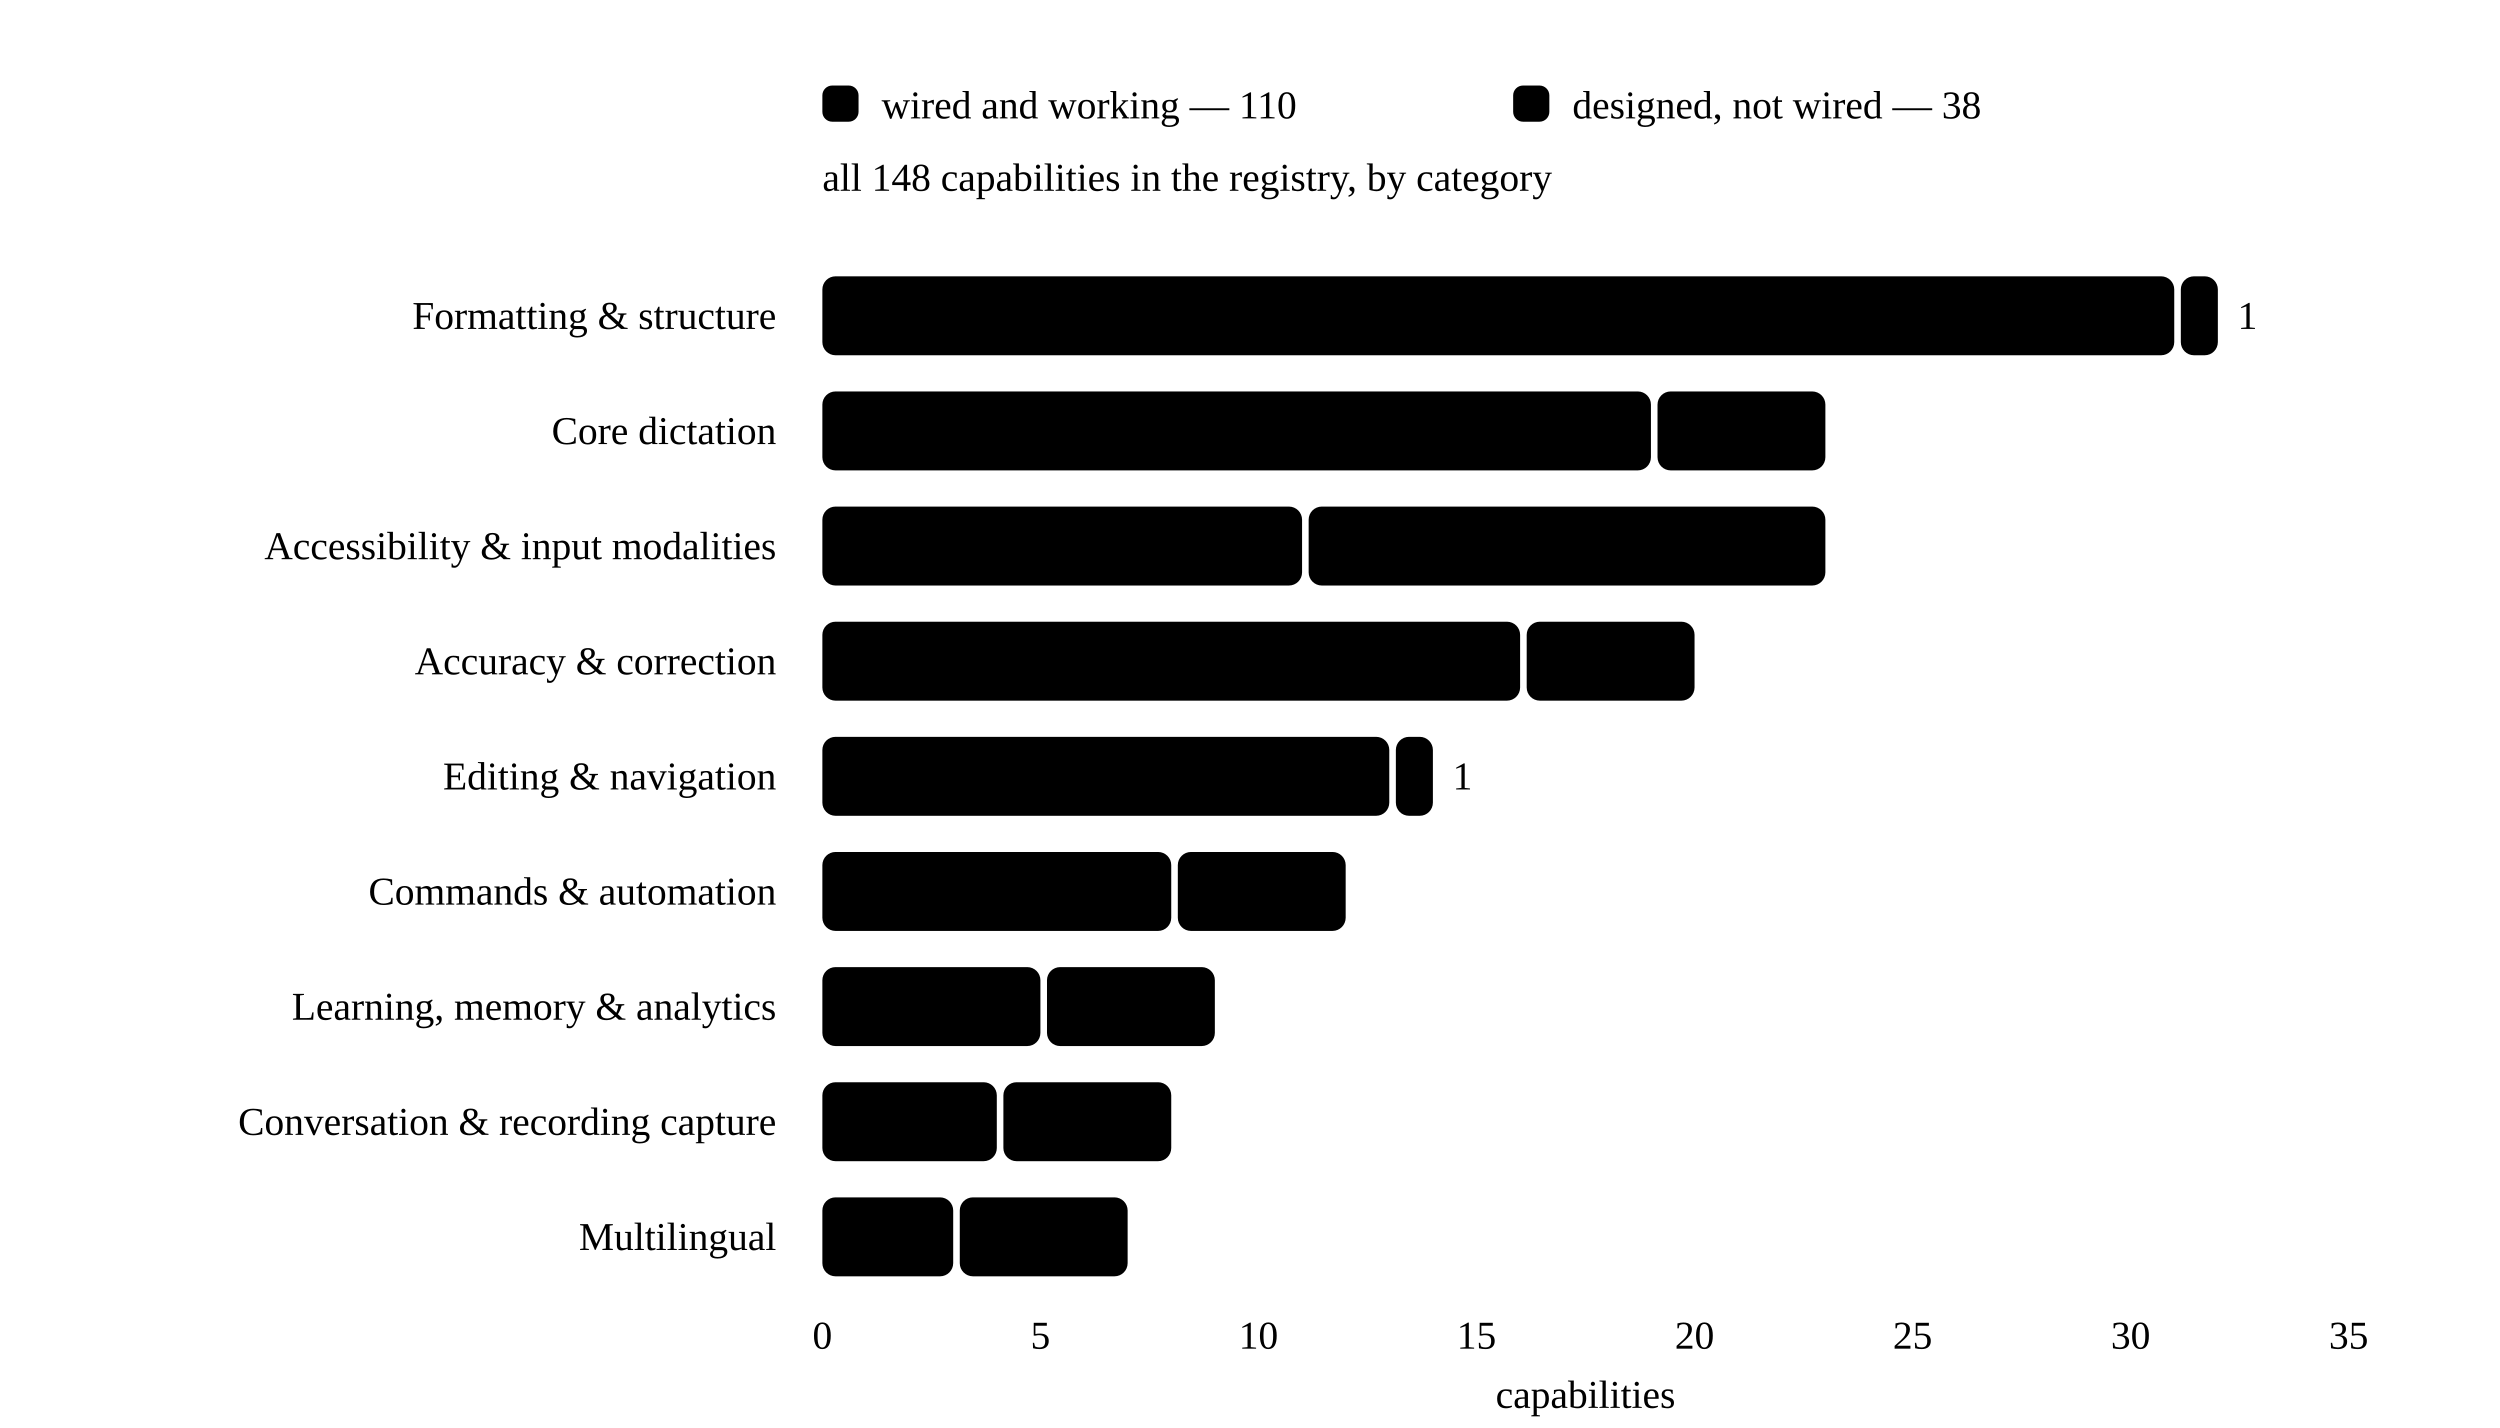
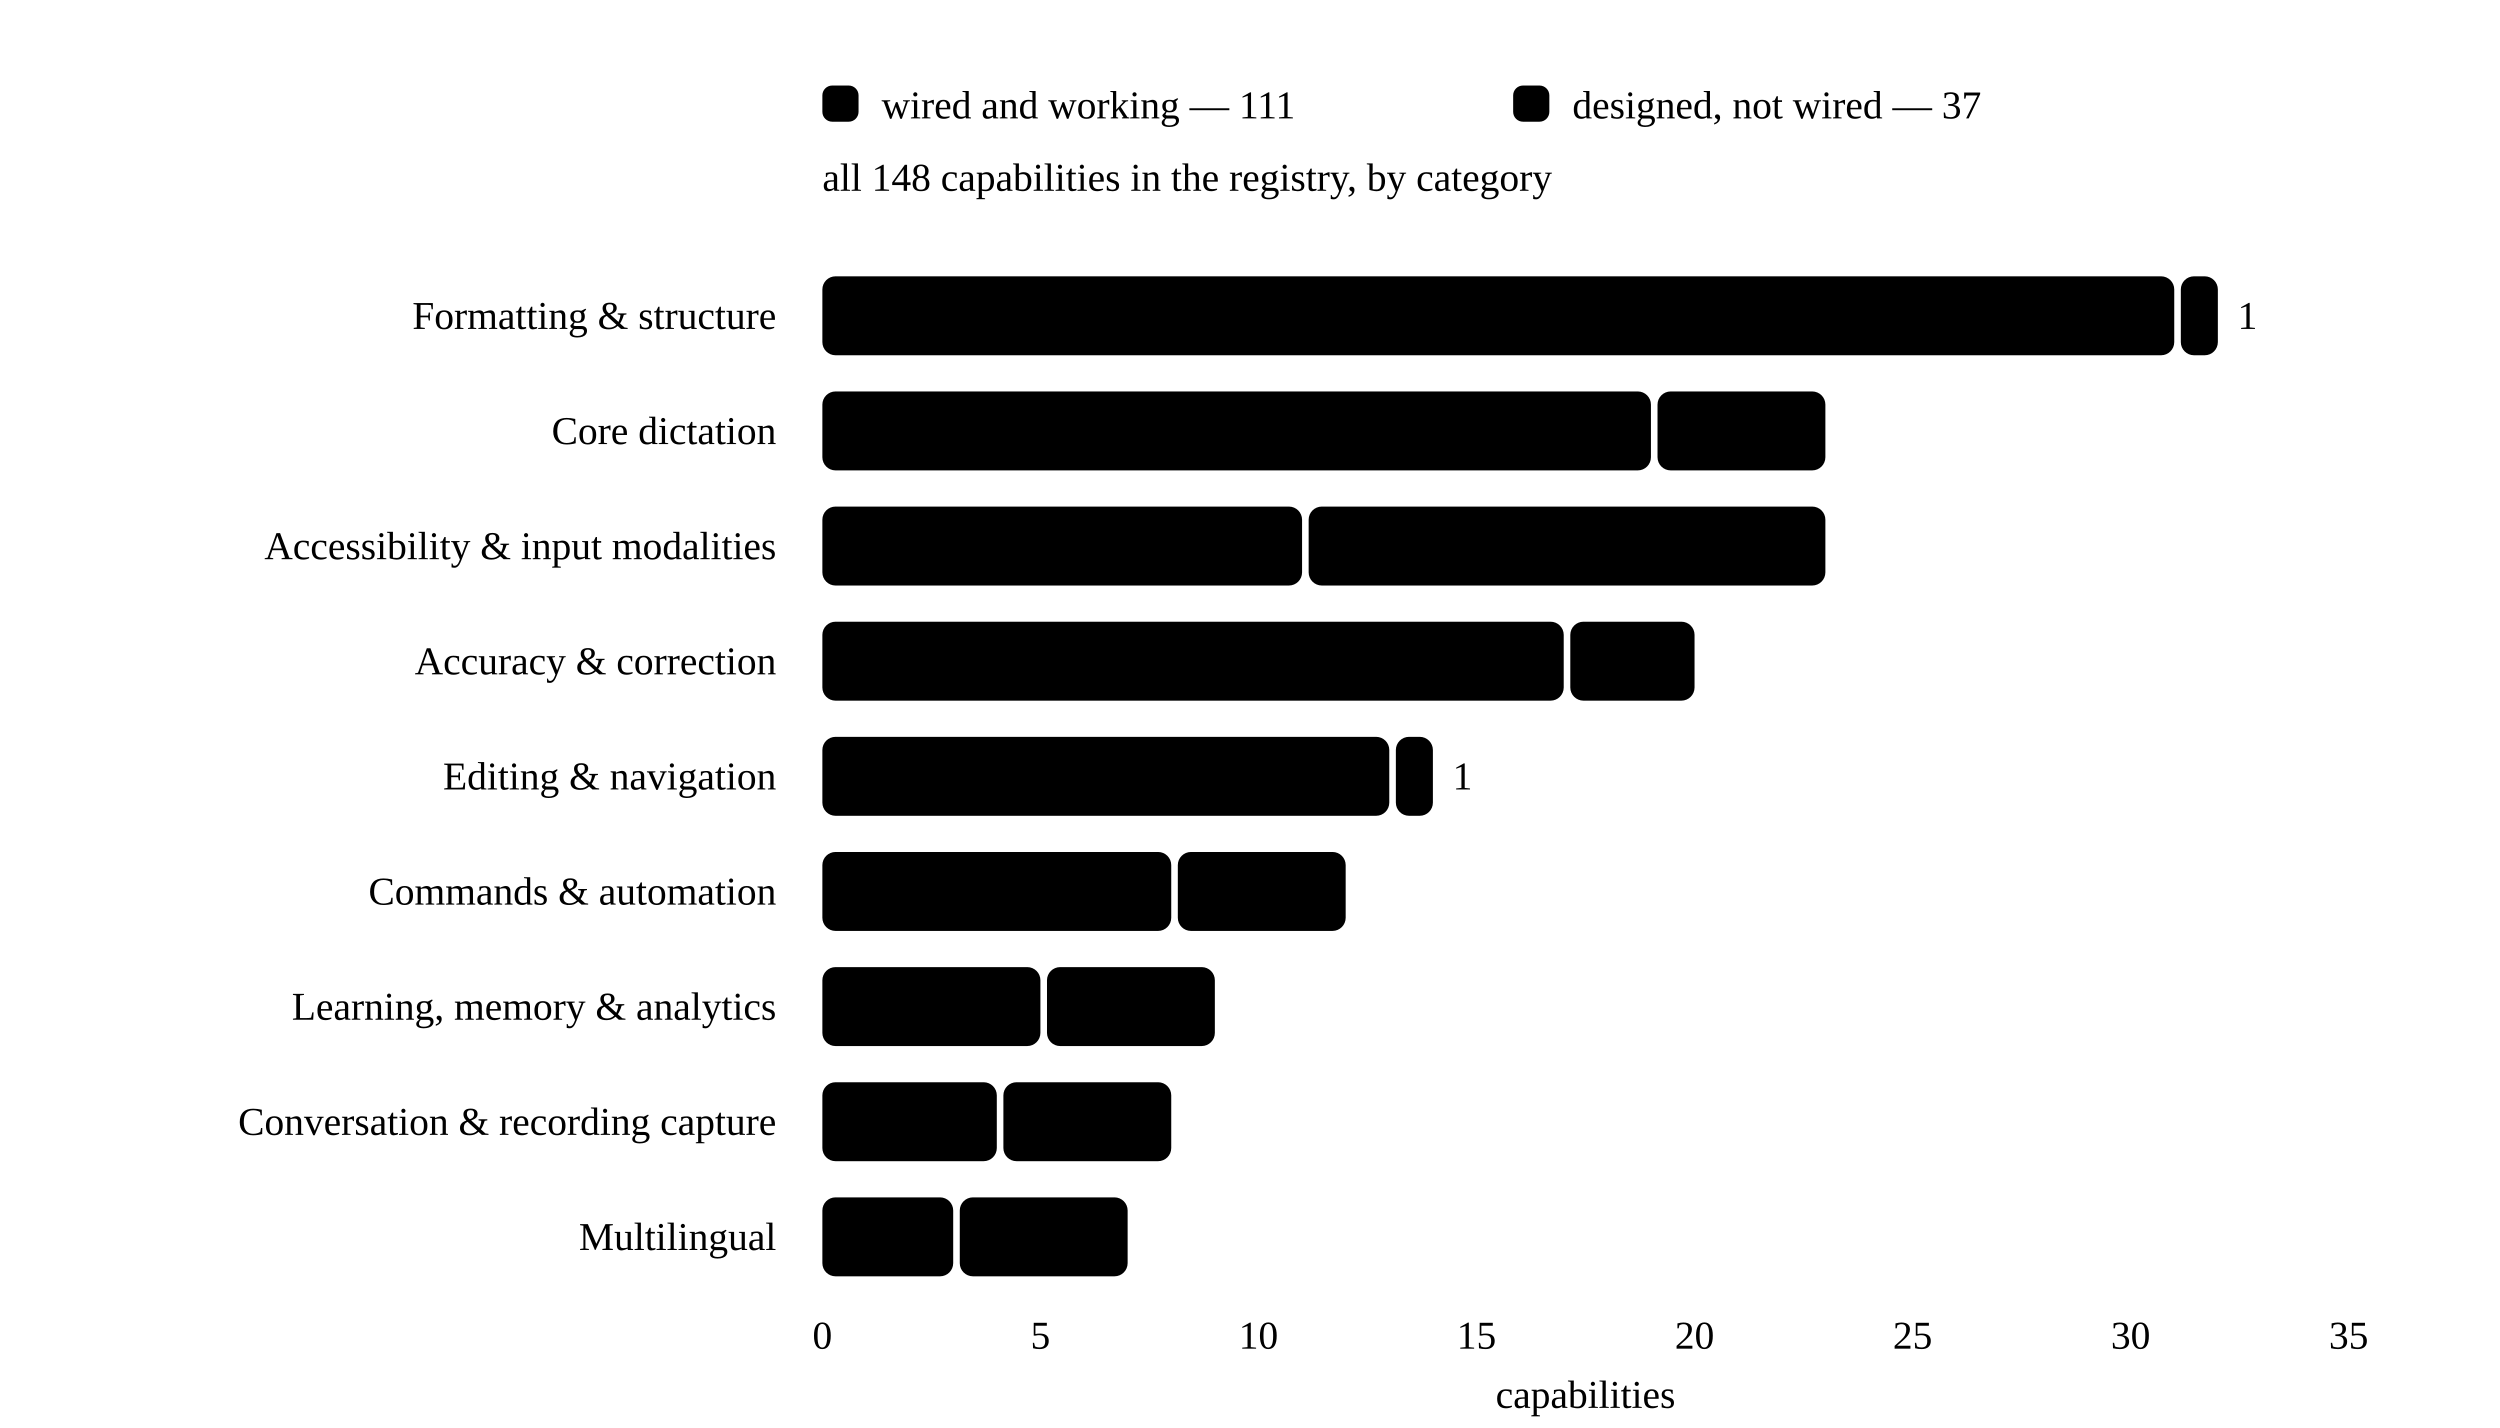
<svg xmlns="http://www.w3.org/2000/svg" class="yz-fig yz-fig--capabilities" viewBox="0 0 760 434" role="img" aria-labelledby="capabilities-t capabilities-d">
  <rect class="yz-swatch yz-bar--ship" x="250" y="26" width="11" height="11" rx="3" />
-   <text class="yz-l" x="268" y="36">wired and working — 110</text>
+   <text class="yz-l" x="268" y="36">wired and working — 111</text>
  <rect class="yz-swatch yz-bar--plan" x="460" y="26" width="11" height="11" rx="3" />
-   <text class="yz-l" x="478" y="36">designed, not wired — 38</text>
+   <text class="yz-l" x="478" y="36">designed, not wired — 37</text>
  <text class="yz-s" x="250" y="58">all 148 capabilities in the registry, by category</text>
  <path class="yz-grid" d="M 250 78 L 250 392" />
  <text class="yz-m" x="250" y="410" text-anchor="middle">0</text>
  <path class="yz-grid" d="M 316.286 78 L 316.286 392" />
  <text class="yz-m" x="316.286" y="410" text-anchor="middle">5</text>
  <path class="yz-grid" d="M 382.571 78 L 382.571 392" />
  <text class="yz-m" x="382.571" y="410" text-anchor="middle">10</text>
  <path class="yz-grid" d="M 448.857 78 L 448.857 392" />
  <text class="yz-m" x="448.857" y="410" text-anchor="middle">15</text>
  <path class="yz-grid" d="M 515.143 78 L 515.143 392" />
  <text class="yz-m" x="515.143" y="410" text-anchor="middle">20</text>
  <path class="yz-grid" d="M 581.429 78 L 581.429 392" />
  <text class="yz-m" x="581.429" y="410" text-anchor="middle">25</text>
  <path class="yz-grid" d="M 647.714 78 L 647.714 392" />
  <text class="yz-m" x="647.714" y="410" text-anchor="middle">30</text>
  <path class="yz-grid" d="M 714 78 L 714 392" />
  <text class="yz-m" x="714" y="410" text-anchor="middle">35</text>
  <text class="yz-m" x="482" y="428" text-anchor="middle">capabilities</text>
  <text class="yz-l" x="236" y="100" text-anchor="end">Formatting &amp; structure</text>
  <g class="yz-node">
    <rect class="yz-bar yz-bar--ship" x="250" y="84" width="410.971" height="24" rx="4" style="--yz-delay:0s" />
  </g>
  <g class="yz-node">
    <rect class="yz-bar yz-bar--plan" x="662.971" y="84" width="11.257" height="24" rx="4" style="--yz-delay:0s" />
  </g>
  <text class="yz-v yz-on-ship" x="652.971" y="100" text-anchor="end">31</text>
  <text class="yz-v" x="680.229" y="100">1</text>
  <text class="yz-l" x="236" y="135" text-anchor="end">Core dictation</text>
  <g class="yz-node">
    <rect class="yz-bar yz-bar--ship" x="250" y="119" width="251.886" height="24" rx="4" style="--yz-delay:0.06s" />
  </g>
  <g class="yz-node">
    <rect class="yz-bar yz-bar--plan" x="503.886" y="119" width="51.029" height="24" rx="4" style="--yz-delay:0.06s" />
  </g>
  <text class="yz-v yz-on-ship" x="493.886" y="135" text-anchor="end">19</text>
  <text class="yz-v yz-on-plan" x="546.914" y="135" text-anchor="end">4</text>
  <text class="yz-l" x="236" y="170" text-anchor="end">Accessibility &amp; input modalities</text>
  <g class="yz-node">
    <rect class="yz-bar yz-bar--ship" x="250" y="154" width="145.829" height="24" rx="4" style="--yz-delay:0.12s" />
  </g>
  <g class="yz-node">
    <rect class="yz-bar yz-bar--plan" x="397.829" y="154" width="157.086" height="24" rx="4" style="--yz-delay:0.12s" />
  </g>
  <text class="yz-v yz-on-ship" x="387.829" y="170" text-anchor="end">11</text>
  <text class="yz-v yz-on-plan" x="546.914" y="170" text-anchor="end">12</text>
  <text class="yz-l" x="236" y="205" text-anchor="end">Accuracy &amp; correction</text>
  <g class="yz-node">
-     <rect class="yz-bar yz-bar--ship" x="250" y="189" width="212.114" height="24" rx="4" style="--yz-delay:0.18s" />
+     <rect class="yz-bar yz-bar--ship" x="250" y="189" width="225.371" height="24" rx="4" style="--yz-delay:0.18s" />
  </g>
  <g class="yz-node">
-     <rect class="yz-bar yz-bar--plan" x="464.114" y="189" width="51.029" height="24" rx="4" style="--yz-delay:0.18s" />
+     <rect class="yz-bar yz-bar--plan" x="477.371" y="189" width="37.771" height="24" rx="4" style="--yz-delay:0.18s" />
  </g>
-   <text class="yz-v yz-on-ship" x="454.114" y="205" text-anchor="end">16</text>
-   <text class="yz-v yz-on-plan" x="507.143" y="205" text-anchor="end">4</text>
+   <text class="yz-v yz-on-ship" x="467.371" y="205" text-anchor="end">17</text>
+   <text class="yz-v yz-on-plan" x="507.143" y="205" text-anchor="end">3</text>
  <text class="yz-l" x="236" y="240" text-anchor="end">Editing &amp; navigation</text>
  <g class="yz-node">
    <rect class="yz-bar yz-bar--ship" x="250" y="224" width="172.343" height="24" rx="4" style="--yz-delay:0.24s" />
  </g>
  <g class="yz-node">
    <rect class="yz-bar yz-bar--plan" x="424.343" y="224" width="11.257" height="24" rx="4" style="--yz-delay:0.24s" />
  </g>
  <text class="yz-v yz-on-ship" x="414.343" y="240" text-anchor="end">13</text>
  <text class="yz-v" x="441.6" y="240">1</text>
  <text class="yz-l" x="236" y="275" text-anchor="end">Commands &amp; automation</text>
  <g class="yz-node">
    <rect class="yz-bar yz-bar--ship" x="250" y="259" width="106.057" height="24" rx="4" style="--yz-delay:0.3s" />
  </g>
  <g class="yz-node">
    <rect class="yz-bar yz-bar--plan" x="358.057" y="259" width="51.029" height="24" rx="4" style="--yz-delay:0.3s" />
  </g>
  <text class="yz-v yz-on-ship" x="348.057" y="275" text-anchor="end">8</text>
  <text class="yz-v yz-on-plan" x="401.086" y="275" text-anchor="end">4</text>
  <text class="yz-l" x="236" y="310" text-anchor="end">Learning, memory &amp; analytics</text>
  <g class="yz-node">
    <rect class="yz-bar yz-bar--ship" x="250" y="294" width="66.286" height="24" rx="4" style="--yz-delay:0.36s" />
  </g>
  <g class="yz-node">
    <rect class="yz-bar yz-bar--plan" x="318.286" y="294" width="51.029" height="24" rx="4" style="--yz-delay:0.36s" />
  </g>
  <text class="yz-v yz-on-ship" x="308.286" y="310" text-anchor="end">5</text>
  <text class="yz-v yz-on-plan" x="361.314" y="310" text-anchor="end">4</text>
  <text class="yz-l" x="236" y="345" text-anchor="end">Conversation &amp; recording capture</text>
  <g class="yz-node">
    <rect class="yz-bar yz-bar--ship" x="250" y="329" width="53.029" height="24" rx="4" style="--yz-delay:0.42s" />
  </g>
  <g class="yz-node">
    <rect class="yz-bar yz-bar--plan" x="305.029" y="329" width="51.029" height="24" rx="4" style="--yz-delay:0.42s" />
  </g>
  <text class="yz-v yz-on-ship" x="295.029" y="345" text-anchor="end">4</text>
  <text class="yz-v yz-on-plan" x="348.057" y="345" text-anchor="end">4</text>
  <text class="yz-l" x="236" y="380" text-anchor="end">Multilingual</text>
  <g class="yz-node">
    <rect class="yz-bar yz-bar--ship" x="250" y="364" width="39.771" height="24" rx="4" style="--yz-delay:0.48s" />
  </g>
  <g class="yz-node">
    <rect class="yz-bar yz-bar--plan" x="291.771" y="364" width="51.029" height="24" rx="4" style="--yz-delay:0.48s" />
  </g>
  <text class="yz-v yz-on-ship" x="281.771" y="380" text-anchor="end">3</text>
  <text class="yz-v yz-on-plan" x="334.8" y="380" text-anchor="end">4</text>
</svg>
